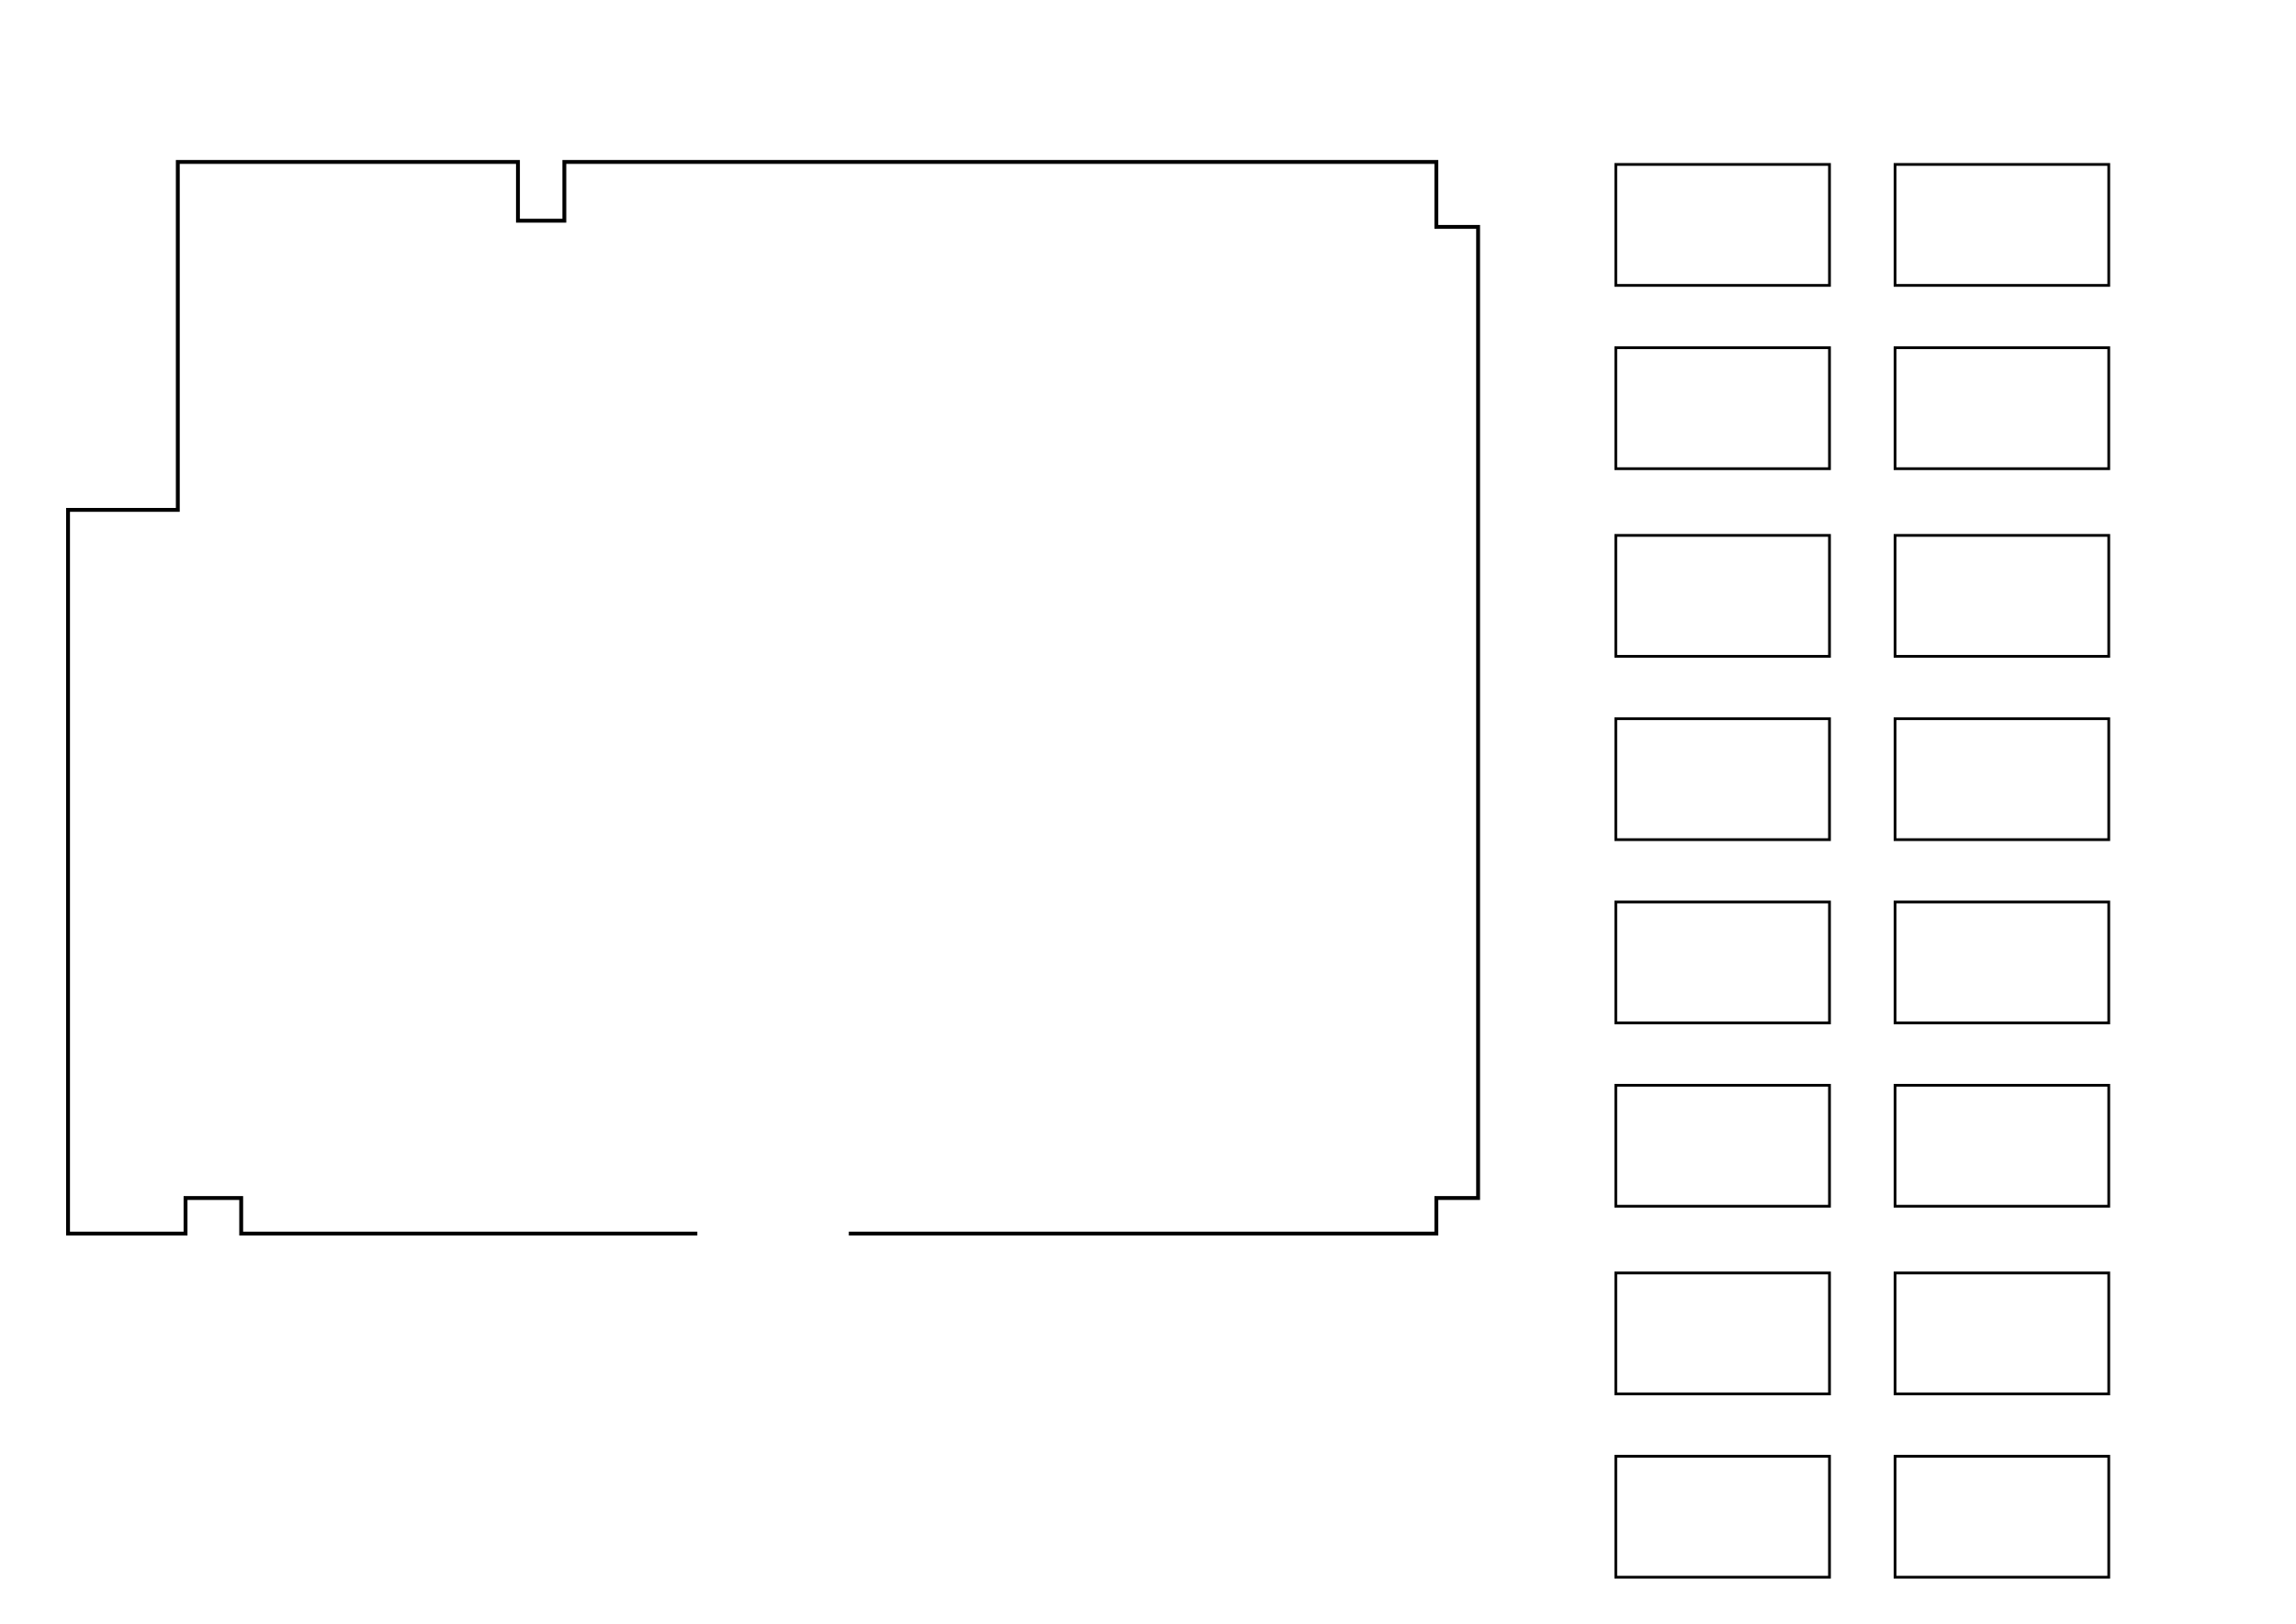
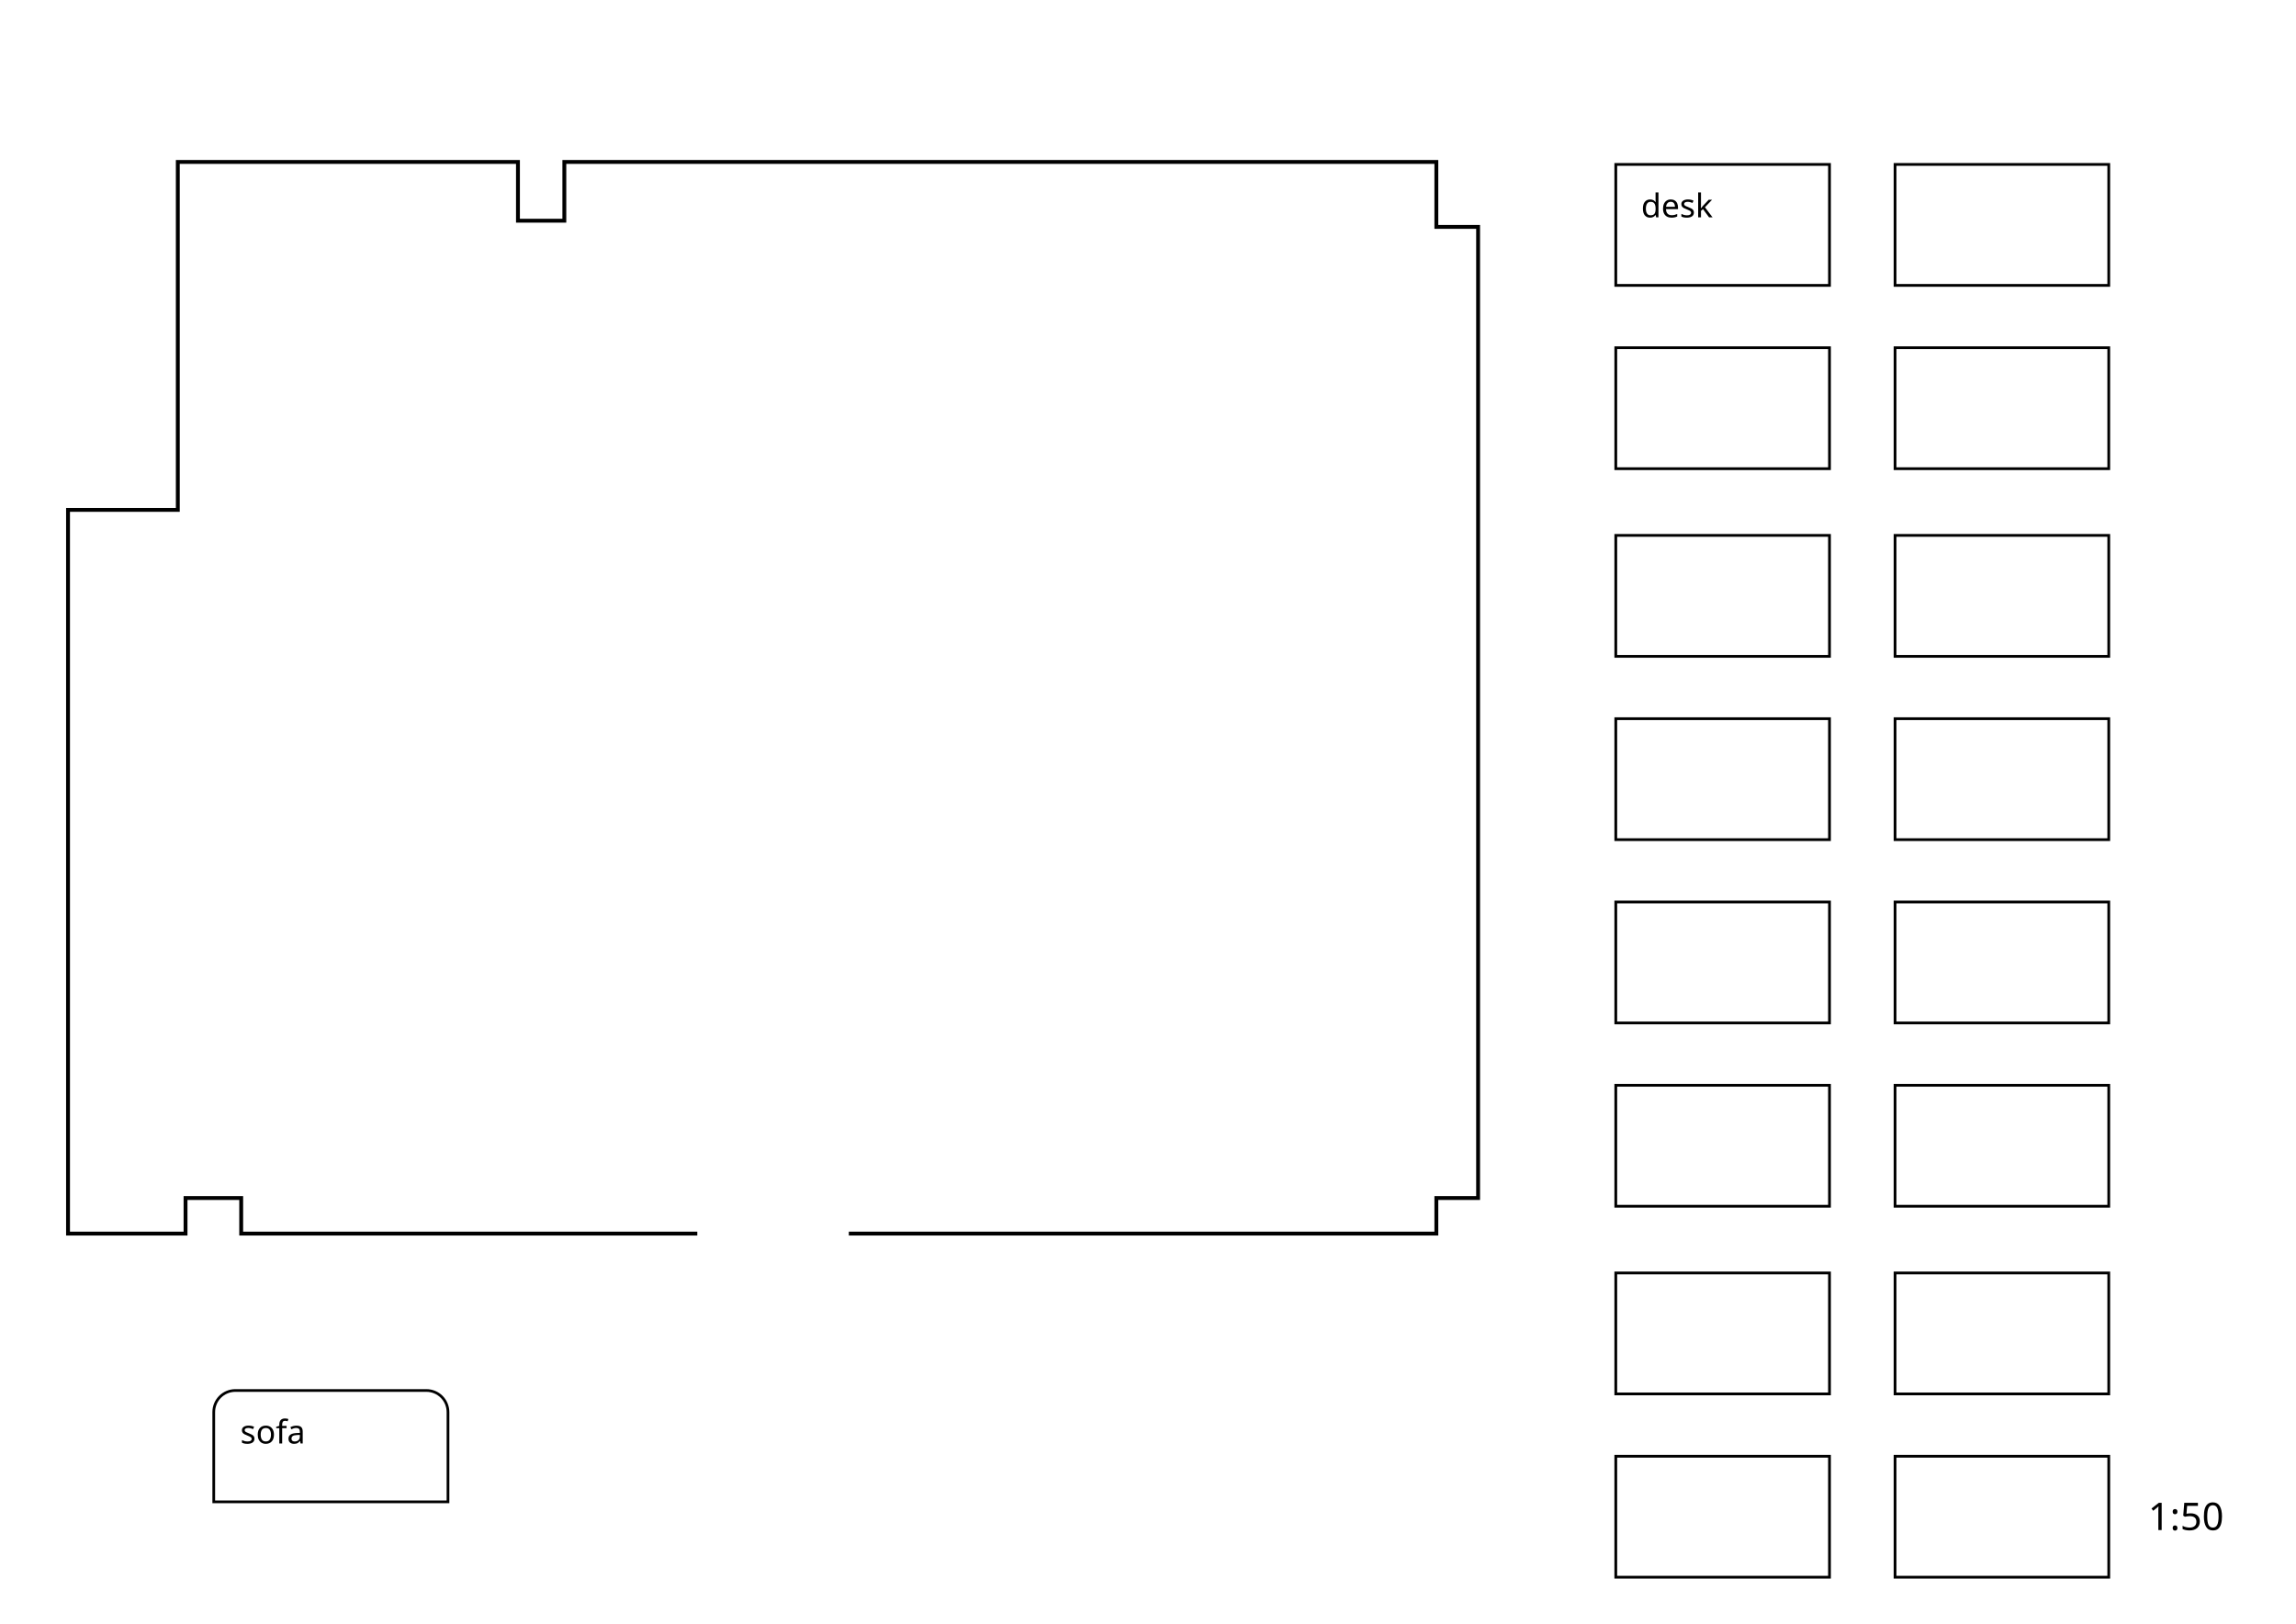
<svg xmlns="http://www.w3.org/2000/svg" width="297mm" height="210mm" viewBox="0 0 1052.362 744.094" id="svg2" version="1.1">
  <defs id="defs4" />
  <g id="layer1" transform="translate(0,-308.2677)">
    <path style="fill:none;fill-opacity:1;stroke:#000000;stroke-width:1.772;stroke-miterlimit:4;stroke-dasharray:none;stroke-dashoffset:0;stroke-opacity:1" d="m 319.606,873.583 -209.055,0 0,-16.299 -25.512,0 0,16.299 -53.858,0 0,-331.654 50.315,0 0,-159.449 155.906,0 0,26.929 21.26,0 0,-26.929 399.685,0 0,29.764 19.134,0 0,445.039 -19.134,0 0,16.299 -269.291,0" id="rect3355" />
    <rect style="fill:none;fill-opacity:1;stroke:#000000;stroke-width:1.263;stroke-miterlimit:4;stroke-dasharray:none;stroke-dashoffset:0;stroke-opacity:1" id="rect4158" width="97.95" height="55.43" x="740.589" y="383.621" />
    <rect y="383.621" x="868.589" height="55.43" width="97.95" id="rect4160" style="fill:none;fill-opacity:1;stroke:#000000;stroke-width:1.263;stroke-miterlimit:4;stroke-dasharray:none;stroke-dashoffset:0;stroke-opacity:1" />
    <rect y="467.621" x="740.589" height="55.43" width="97.95" id="rect4162" style="fill:none;fill-opacity:1;stroke:#000000;stroke-width:1.263;stroke-miterlimit:4;stroke-dasharray:none;stroke-dashoffset:0;stroke-opacity:1" />
    <rect style="fill:none;fill-opacity:1;stroke:#000000;stroke-width:1.263;stroke-miterlimit:4;stroke-dasharray:none;stroke-dashoffset:0;stroke-opacity:1" id="rect4164" width="97.95" height="55.43" x="868.589" y="467.621" />
    <rect y="553.621" x="740.589" height="55.43" width="97.95" id="rect4166" style="fill:none;fill-opacity:1;stroke:#000000;stroke-width:1.263;stroke-miterlimit:4;stroke-dasharray:none;stroke-dashoffset:0;stroke-opacity:1" />
    <rect style="fill:none;fill-opacity:1;stroke:#000000;stroke-width:1.263;stroke-miterlimit:4;stroke-dasharray:none;stroke-dashoffset:0;stroke-opacity:1" id="rect4168" width="97.95" height="55.43" x="868.589" y="553.621" />
    <rect style="fill:none;fill-opacity:1;stroke:#000000;stroke-width:1.263;stroke-miterlimit:4;stroke-dasharray:none;stroke-dashoffset:0;stroke-opacity:1" id="rect4170" width="97.95" height="55.43" x="740.589" y="637.621" />
    <rect y="637.621" x="868.589" height="55.43" width="97.95" id="rect4172" style="fill:none;fill-opacity:1;stroke:#000000;stroke-width:1.263;stroke-miterlimit:4;stroke-dasharray:none;stroke-dashoffset:0;stroke-opacity:1" />
    <rect y="721.621" x="740.589" height="55.43" width="97.95" id="rect4174" style="fill:none;fill-opacity:1;stroke:#000000;stroke-width:1.263;stroke-miterlimit:4;stroke-dasharray:none;stroke-dashoffset:0;stroke-opacity:1" />
    <rect style="fill:none;fill-opacity:1;stroke:#000000;stroke-width:1.263;stroke-miterlimit:4;stroke-dasharray:none;stroke-dashoffset:0;stroke-opacity:1" id="rect4176" width="97.95" height="55.43" x="868.589" y="721.621" />
    <rect style="fill:none;fill-opacity:1;stroke:#000000;stroke-width:1.263;stroke-miterlimit:4;stroke-dasharray:none;stroke-dashoffset:0;stroke-opacity:1" id="rect4178" width="97.95" height="55.43" x="740.589" y="805.621" />
    <rect y="805.621" x="868.589" height="55.43" width="97.95" id="rect4180" style="fill:none;fill-opacity:1;stroke:#000000;stroke-width:1.263;stroke-miterlimit:4;stroke-dasharray:none;stroke-dashoffset:0;stroke-opacity:1" />
    <rect style="fill:none;fill-opacity:1;stroke:#000000;stroke-width:1.263;stroke-miterlimit:4;stroke-dasharray:none;stroke-dashoffset:0;stroke-opacity:1" id="rect4182" width="97.95" height="55.43" x="740.589" y="891.621" />
    <rect y="891.621" x="868.589" height="55.43" width="97.95" id="rect4184" style="fill:none;fill-opacity:1;stroke:#000000;stroke-width:1.263;stroke-miterlimit:4;stroke-dasharray:none;stroke-dashoffset:0;stroke-opacity:1" />
    <rect y="975.621" x="740.589" height="55.43" width="97.95" id="rect4186" style="fill:none;fill-opacity:1;stroke:#000000;stroke-width:1.263;stroke-miterlimit:4;stroke-dasharray:none;stroke-dashoffset:0;stroke-opacity:1" />
    <rect style="fill:none;fill-opacity:1;stroke:#000000;stroke-width:1.263;stroke-miterlimit:4;stroke-dasharray:none;stroke-dashoffset:0;stroke-opacity:1" id="rect4188" width="97.95" height="55.43" x="868.589" y="975.621" />
+     <text xml:space="preserve" style="font-style:normal;font-variant:normal;font-weight:normal;font-stretch:normal;font-size:17.5px;line-height:125%;font-family:sans-serif;-inkscape-font-specification:'sans-serif, Normal';text-align:start;letter-spacing:0px;word-spacing:0px;writing-mode:lr-tb;text-anchor:start;fill:#000000;fill-opacity:1;stroke:none;stroke-width:1px;stroke-linecap:butt;stroke-linejoin:miter;stroke-opacity:1" x="984.569" y="1009.449" id="text4307">
+       <tspan id="tspan4309" x="984.569" y="1009.449">1:50</tspan>
+     </text>
+     <path style="fill:none;fill-opacity:1;stroke:#000000;stroke-width:1.24;stroke-miterlimit:4;stroke-dasharray:none;stroke-dashoffset:0;stroke-opacity:1" d="m 107.894,945.485 87.516,0 c 5.497,0 9.923,4.426 9.923,9.923 l 0,41.101 -107.362,0 0,-41.101 c 0,-5.497 4.426,-9.923 9.923,-9.923 z" id="rect4311" />
+     <text xml:space="preserve" style="font-style:normal;font-variant:normal;font-weight:normal;font-stretch:normal;font-size:15px;line-height:125%;font-family:sans-serif;-inkscape-font-specification:'sans-serif, Normal';text-align:start;letter-spacing:0px;word-spacing:0px;writing-mode:lr-tb;text-anchor:start;fill:#000000;fill-opacity:1;stroke:none;stroke-width:1px;stroke-linecap:butt;stroke-linejoin:miter;stroke-opacity:1" x="752.191" y="407.858" id="text4315">
+       <tspan id="tspan4317" x="752.191" y="407.858">desk</tspan>
+     </text>
+     <text xml:space="preserve" style="font-style:normal;font-variant:normal;font-weight:normal;font-stretch:normal;font-size:15px;line-height:125%;font-family:sans-serif;-inkscape-font-specification:'sans-serif, Normal';text-align:start;letter-spacing:0px;word-spacing:0px;writing-mode:lr-tb;text-anchor:start;fill:#000000;fill-opacity:1;stroke:none;stroke-width:1px;stroke-linecap:butt;stroke-linejoin:miter;stroke-opacity:1" x="110.116" y="969.775" id="text4319">
+       <tspan id="tspan4321" x="110.116" y="969.775">sofa</tspan>
+       <tspan x="110.116" y="988.525" id="tspan4323" />
+     </text>
  </g>
</svg>
